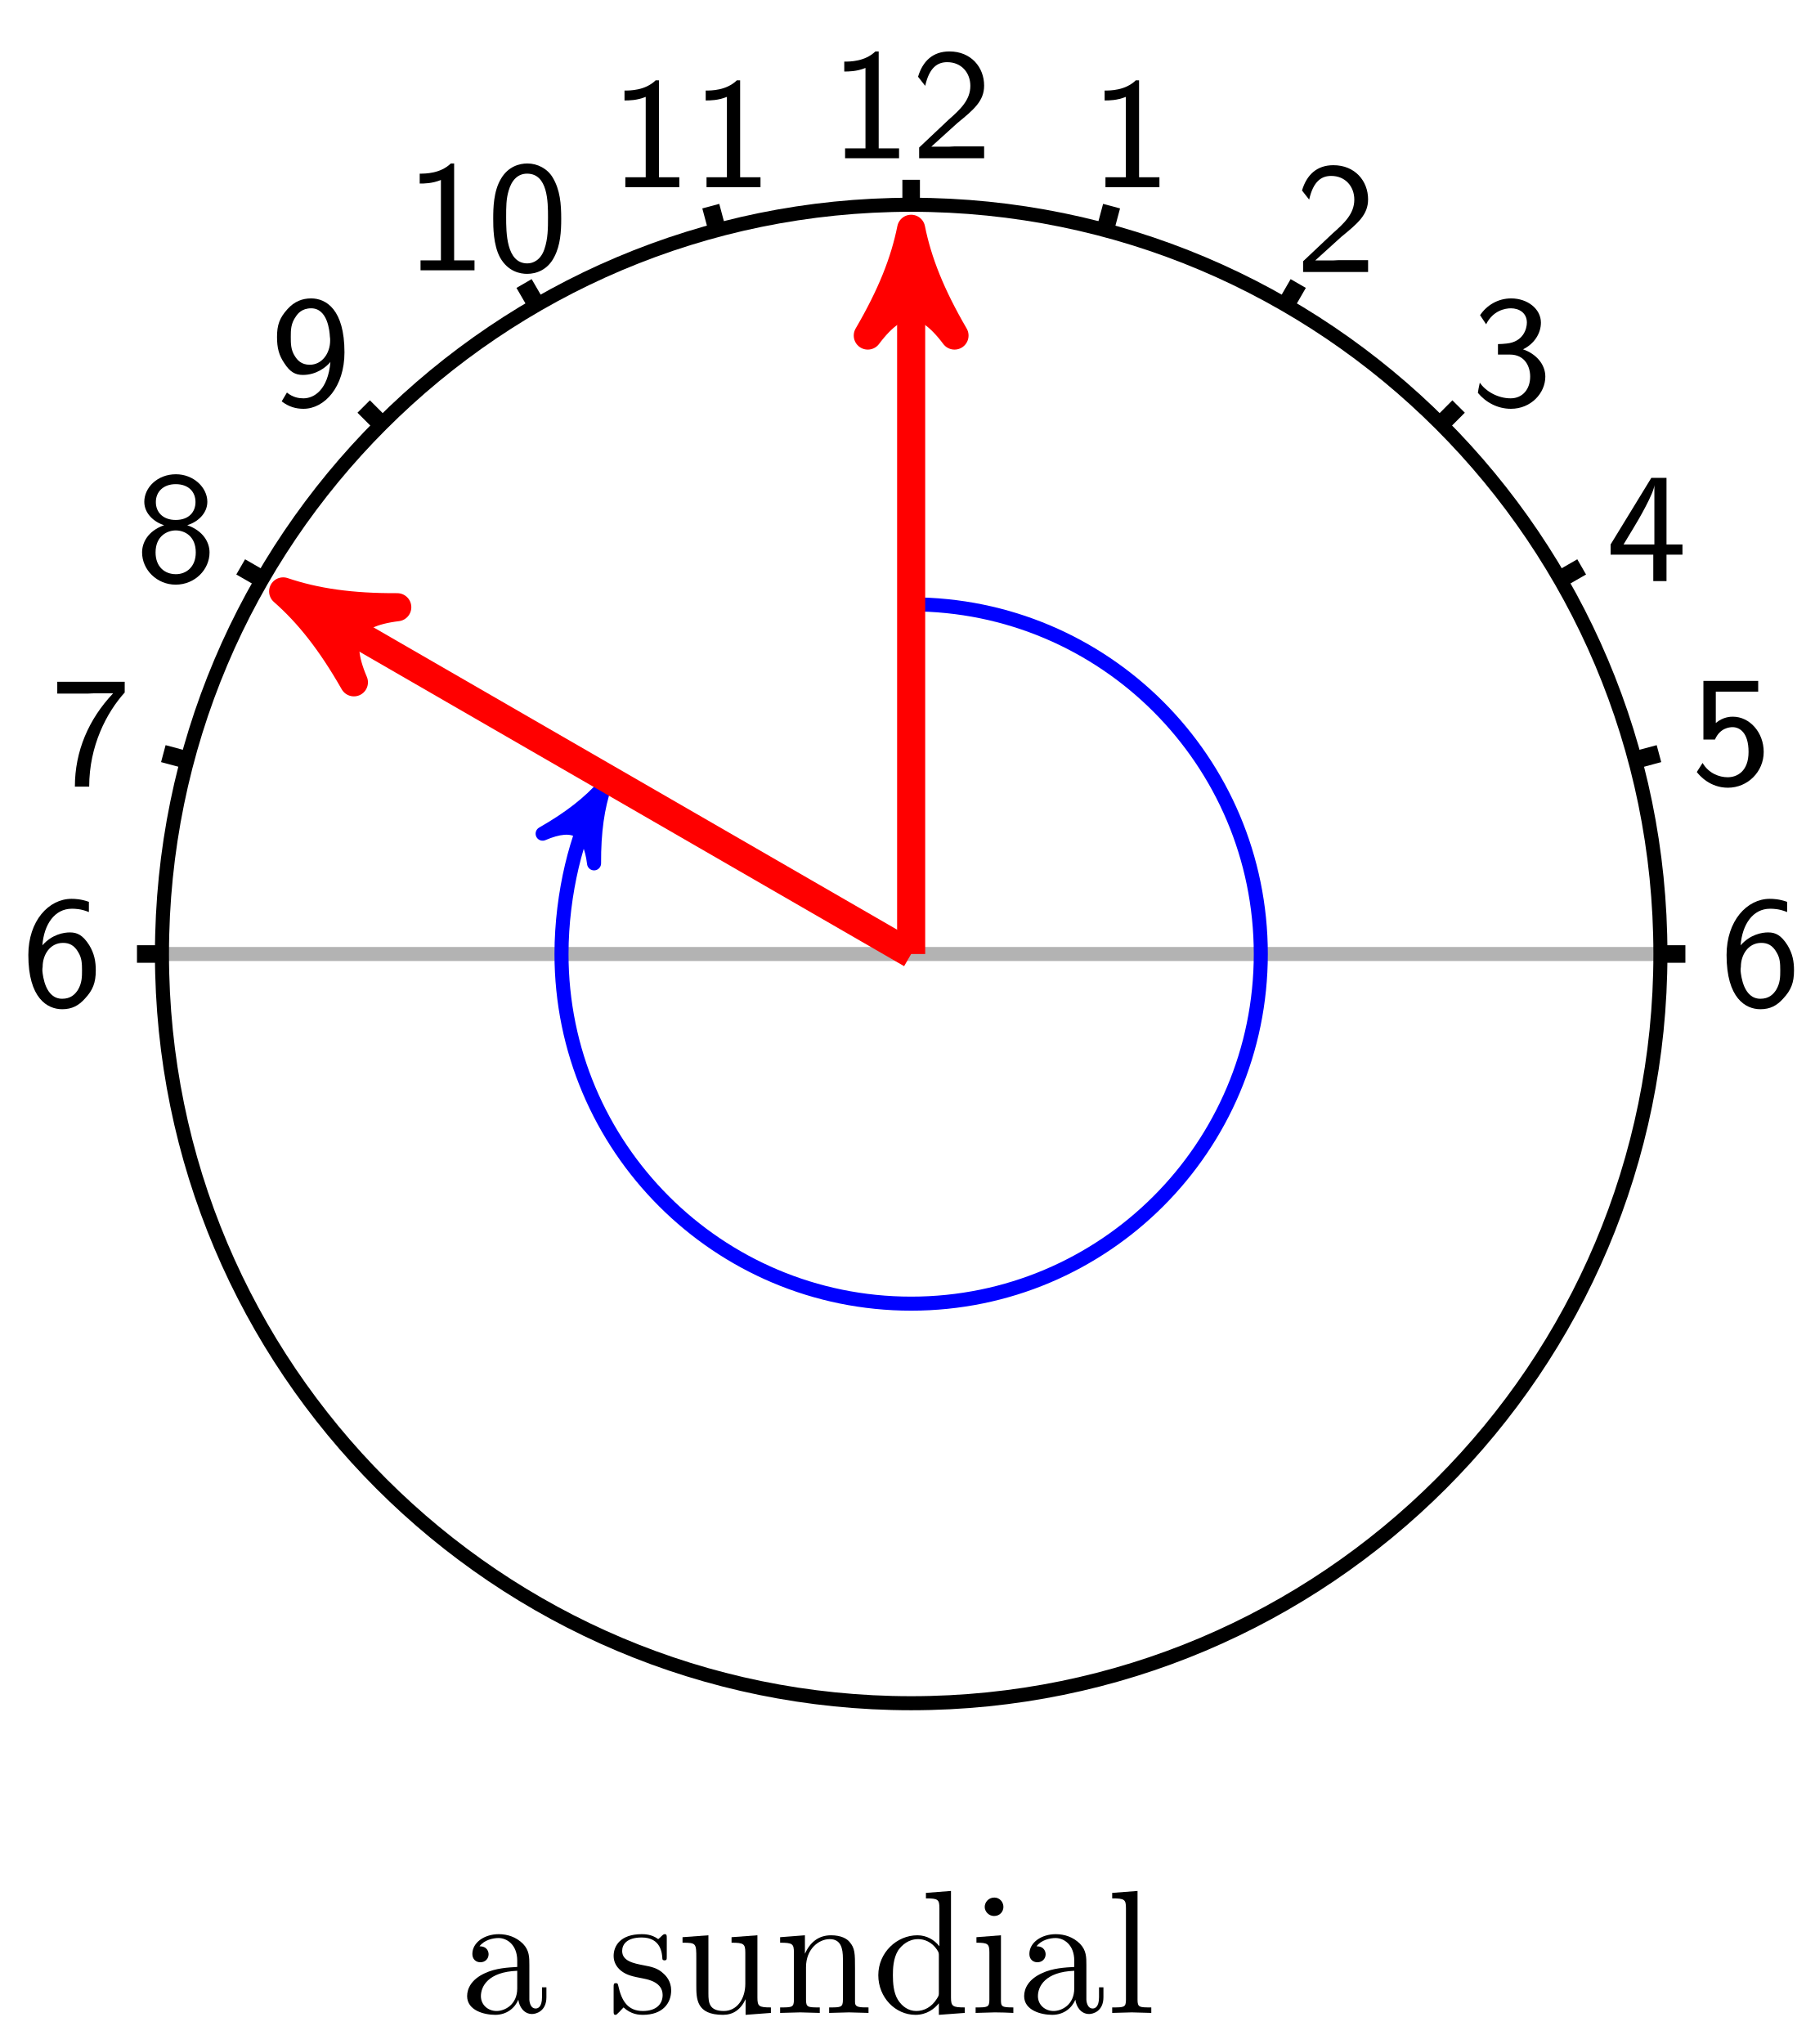
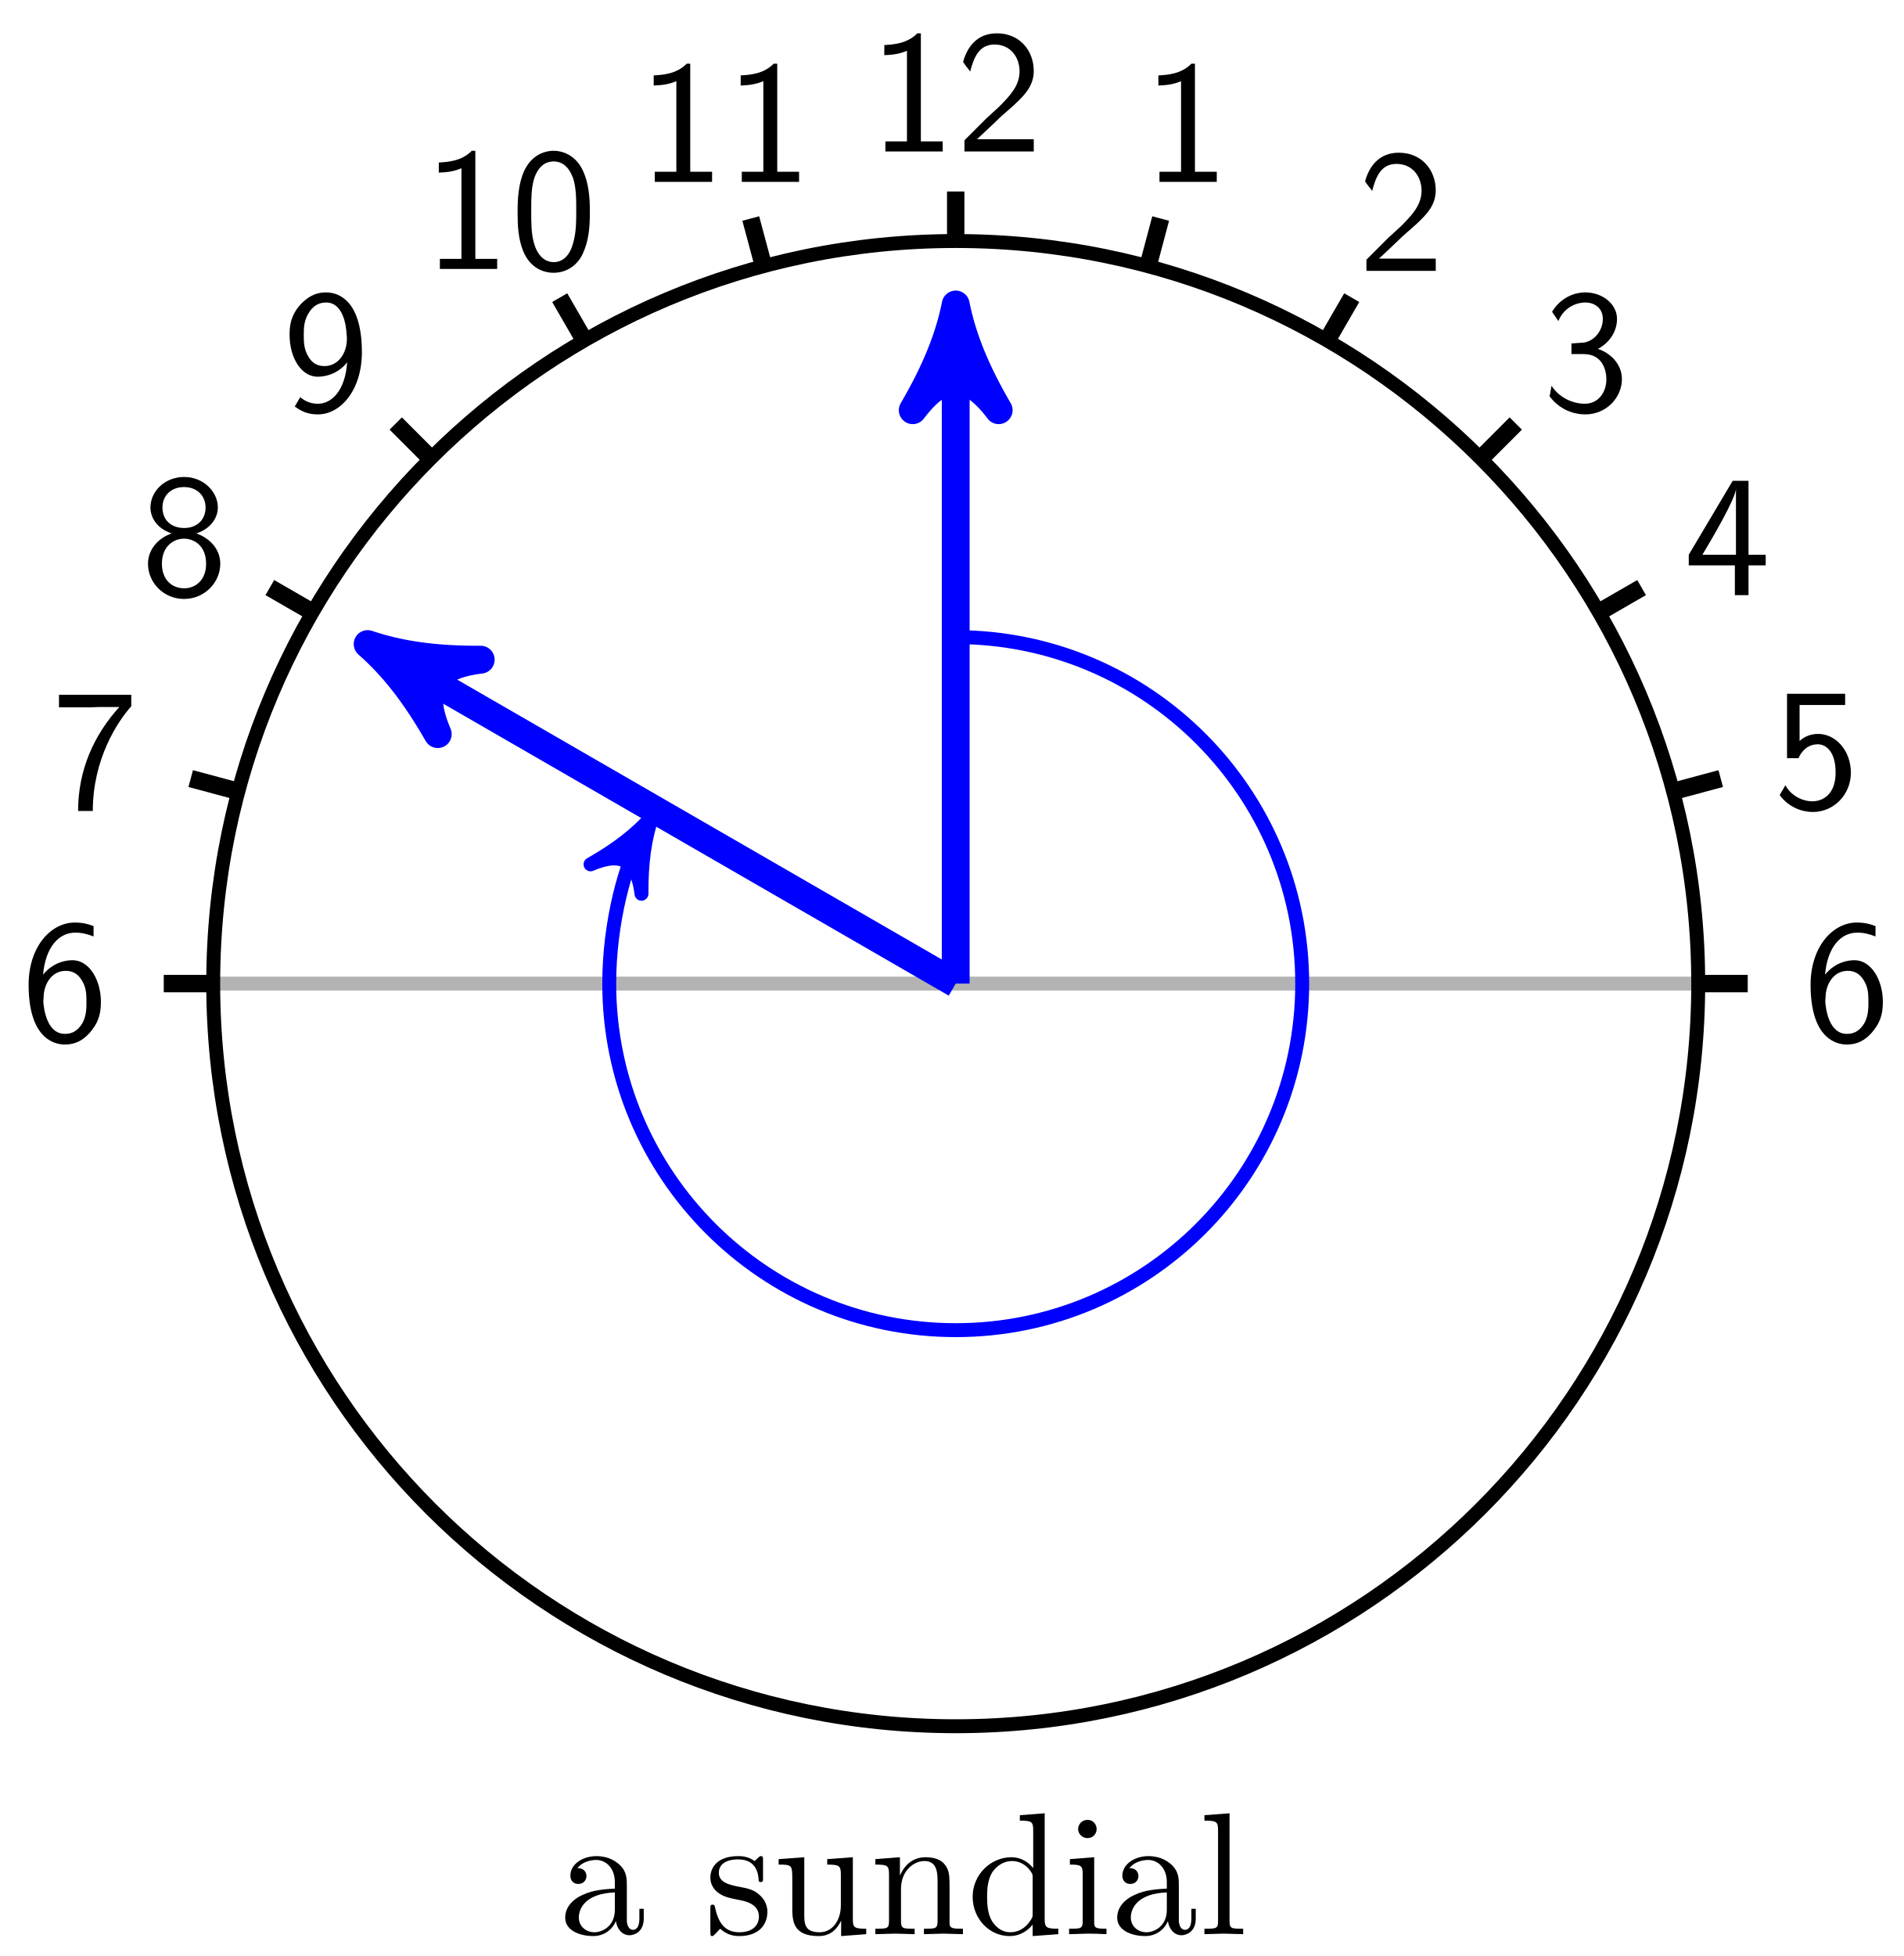
- <svg xmlns="http://www.w3.org/2000/svg" xmlns:xlink="http://www.w3.org/1999/xlink" width="103pt" height="116pt" viewBox="0 0 103 116" version="1.1">
+ <svg xmlns="http://www.w3.org/2000/svg" xmlns:xlink="http://www.w3.org/1999/xlink" width="109pt" height="112pt" viewBox="0 0 109 112" version="1.1">
  <defs>
    <g>
      <symbol overflow="visible" id="glyph0-0">
        <path style="stroke:none;" d="" />
      </symbol>
      <symbol overflow="visible" id="glyph0-1">
-         <path style="stroke:none;" d="M 4.219 -2 C 4.219 -2.5 4.141 -2.953 3.844 -3.438 C 3.484 -4 3.172 -4.156 2.75 -4.156 C 2.406 -4.156 1.734 -4.047 1.188 -3.422 C 1.281 -4.625 1.891 -5.5 2.859 -5.5 C 3.031 -5.5 3.359 -5.5 3.828 -5.312 L 3.828 -5.891 C 3.391 -6.047 3.047 -6.062 2.844 -6.062 C 1.547 -6.062 0.391 -4.812 0.391 -2.875 C 0.391 -0.422 1.469 0.203 2.312 0.203 C 2.859 0.203 3.25 0 3.609 -0.406 C 4.047 -0.875 4.219 -1.297 4.219 -2 Z M 3.438 -2 C 3.438 -1.656 3.438 -1.281 3.203 -0.891 C 3.031 -0.625 2.781 -0.391 2.312 -0.391 C 1.359 -0.391 1.219 -1.672 1.188 -1.969 C 1.188 -2.094 1.188 -2.109 1.203 -2.203 C 1.203 -2.891 1.625 -3.562 2.359 -3.562 C 2.703 -3.562 3 -3.438 3.234 -3.016 C 3.422 -2.703 3.438 -2.406 3.438 -2 Z M 3.438 -2 " />
+         <path style="stroke:none;" d="M 4.562 -2.219 C 4.562 -3.484 3.891 -4.609 2.938 -4.609 C 2.625 -4.609 1.859 -4.531 1.25 -3.781 C 1.391 -5.391 2.172 -6.188 3.094 -6.188 C 3.469 -6.188 3.781 -6.109 4.141 -5.969 L 4.141 -6.562 C 3.625 -6.766 3.219 -6.766 3.078 -6.766 C 1.672 -6.766 0.422 -5.359 0.422 -3.203 C 0.422 -0.391 1.656 0.219 2.5 0.219 C 3.094 0.219 3.531 -0.016 3.922 -0.453 C 4.359 -0.969 4.562 -1.422 4.562 -2.219 Z M 3.734 -2.219 C 3.734 -1.875 3.734 -1.422 3.5 -1 C 3.328 -0.734 3.078 -0.391 2.5 -0.391 C 1.453 -0.391 1.297 -1.859 1.266 -2.188 C 1.266 -2.328 1.266 -2.344 1.281 -2.469 C 1.281 -3.203 1.719 -4 2.547 -4 C 3.031 -4 3.312 -3.75 3.516 -3.375 C 3.719 -3.016 3.734 -2.656 3.734 -2.219 Z M 3.734 -2.219 " />
      </symbol>
      <symbol overflow="visible" id="glyph0-2">
-         <path style="stroke:none;" d="M 4.219 -5.25 L 4.219 -5.859 L 0.391 -5.859 L 0.391 -5.188 L 2.141 -5.188 C 2.25 -5.188 2.359 -5.203 2.469 -5.203 L 3.562 -5.203 C 2.172 -3.734 1.391 -1.922 1.391 0.094 L 2.203 0.094 C 2.203 -2.219 3.188 -4.109 4.219 -5.25 Z M 4.219 -5.25 " />
+         <path style="stroke:none;" d="M 4.562 -5.891 L 4.562 -6.547 L 0.422 -6.547 L 0.422 -5.828 L 2.312 -5.828 C 2.438 -5.828 2.547 -5.844 2.672 -5.844 L 3.875 -5.844 C 2.406 -4.219 1.516 -2.219 1.516 0.109 L 2.359 0.109 C 2.359 -2.875 3.781 -5.016 4.562 -5.891 Z M 4.562 -5.891 " />
      </symbol>
      <symbol overflow="visible" id="glyph0-3">
-         <path style="stroke:none;" d="M 4.219 -1.625 C 4.219 -2.188 3.875 -2.844 2.953 -3.172 C 3.531 -3.344 4.094 -3.828 4.094 -4.5 C 4.094 -5.312 3.312 -6.062 2.312 -6.062 C 1.25 -6.062 0.516 -5.297 0.516 -4.5 C 0.516 -3.828 1.078 -3.344 1.641 -3.172 C 0.688 -2.828 0.391 -2.156 0.391 -1.625 C 0.391 -0.641 1.234 0.203 2.297 0.203 C 3.391 0.203 4.219 -0.656 4.219 -1.625 Z M 3.422 -4.484 C 3.422 -3.922 3.047 -3.469 2.297 -3.469 C 1.594 -3.469 1.172 -3.891 1.172 -4.484 C 1.172 -5.078 1.609 -5.5 2.297 -5.5 C 3.031 -5.5 3.422 -5.062 3.422 -4.484 Z M 3.438 -1.625 C 3.438 -0.797 2.891 -0.391 2.312 -0.391 C 1.672 -0.391 1.156 -0.812 1.156 -1.625 C 1.156 -2.578 1.844 -2.875 2.297 -2.875 C 2.812 -2.875 3.438 -2.547 3.438 -1.625 Z M 3.438 -1.625 " />
+         <path style="stroke:none;" d="M 4.562 -1.797 C 4.562 -2.703 3.859 -3.312 3.188 -3.531 C 4.078 -3.828 4.422 -4.484 4.422 -5.016 C 4.422 -5.953 3.562 -6.766 2.5 -6.766 C 1.375 -6.766 0.562 -5.938 0.562 -5.016 C 0.562 -4.484 0.891 -3.828 1.781 -3.531 C 1.062 -3.297 0.422 -2.656 0.422 -1.797 C 0.422 -0.703 1.328 0.219 2.484 0.219 C 3.672 0.219 4.562 -0.734 4.562 -1.797 Z M 3.719 -5.016 C 3.719 -4.297 3.203 -3.844 2.5 -3.844 C 1.719 -3.844 1.25 -4.328 1.25 -5.016 C 1.25 -5.703 1.75 -6.188 2.484 -6.188 C 3.266 -6.188 3.719 -5.656 3.719 -5.016 Z M 3.75 -1.797 C 3.75 -0.844 3.125 -0.391 2.5 -0.391 C 1.797 -0.391 1.219 -0.875 1.219 -1.797 C 1.219 -2.844 1.938 -3.234 2.484 -3.234 C 3.062 -3.234 3.75 -2.828 3.75 -1.797 Z M 3.75 -1.797 " />
      </symbol>
      <symbol overflow="visible" id="glyph0-4">
-         <path style="stroke:none;" d="M 4.219 -3 C 4.219 -5.438 3.172 -6.062 2.328 -6.062 C 1.828 -6.062 1.375 -5.891 0.984 -5.453 C 0.531 -4.953 0.391 -4.547 0.391 -3.875 C 0.391 -3.25 0.5 -2.828 0.812 -2.375 C 1.125 -1.891 1.422 -1.719 1.859 -1.719 C 2.625 -1.719 3.172 -2.156 3.422 -2.453 C 3.281 -0.859 2.484 -0.391 1.891 -0.391 C 1.641 -0.391 1.297 -0.438 0.953 -0.719 L 0.656 -0.219 C 1.062 0.094 1.469 0.203 1.891 0.203 C 3.094 0.203 4.219 -1.047 4.219 -3 Z M 3.406 -3.672 C 3.406 -2.938 2.938 -2.297 2.25 -2.297 C 1.766 -2.297 1.547 -2.562 1.406 -2.781 C 1.172 -3.141 1.172 -3.5 1.172 -3.875 C 1.172 -4.266 1.172 -4.641 1.469 -5.047 C 1.562 -5.188 1.797 -5.5 2.328 -5.5 C 3.266 -5.5 3.375 -4.203 3.391 -3.891 C 3.406 -3.828 3.406 -3.734 3.406 -3.672 Z M 3.406 -3.672 " />
+         <path style="stroke:none;" d="M 4.562 -3.344 C 4.562 -6.125 3.375 -6.766 2.516 -6.766 C 1.828 -6.766 1.422 -6.453 1.062 -6.094 C 0.438 -5.406 0.422 -4.75 0.422 -4.328 C 0.422 -3.047 1.078 -1.938 2.031 -1.938 C 2.656 -1.938 3.297 -2.219 3.719 -2.766 C 3.609 -1.156 2.844 -0.391 2.047 -0.391 C 1.719 -0.391 1.391 -0.469 1.031 -0.766 L 0.719 -0.234 C 1.062 0.016 1.422 0.219 2.047 0.219 C 3.344 0.219 4.562 -1.172 4.562 -3.344 Z M 3.703 -4.094 C 3.703 -3.281 3.203 -2.547 2.422 -2.547 C 1.953 -2.547 1.672 -2.766 1.469 -3.141 C 1.25 -3.531 1.234 -3.891 1.234 -4.328 C 1.234 -4.766 1.25 -5.172 1.531 -5.609 C 1.719 -5.906 2 -6.188 2.516 -6.188 C 3.5 -6.188 3.672 -4.828 3.688 -4.344 C 3.703 -4.266 3.703 -4.172 3.703 -4.094 Z M 3.703 -4.094 " />
      </symbol>
      <symbol overflow="visible" id="glyph0-5">
-         <path style="stroke:none;" d="M 3.922 0 L 3.922 -0.562 L 2.766 -0.562 L 2.766 -6.062 L 2.578 -6.062 C 1.984 -5.484 1.125 -5.484 0.812 -5.484 L 0.812 -4.922 C 1.062 -4.922 1.516 -4.922 2.016 -5.125 L 2.016 -0.562 L 0.859 -0.562 L 0.859 0 Z M 3.922 0 " />
+         <path style="stroke:none;" d="M 4.234 0 L 4.234 -0.578 L 2.984 -0.578 L 2.984 -6.766 L 2.781 -6.766 C 2.188 -6.156 1.359 -6.125 0.891 -6.094 L 0.891 -5.516 C 1.219 -5.531 1.688 -5.547 2.188 -5.766 L 2.188 -0.578 L 0.953 -0.578 L 0.953 0 Z M 4.234 0 " />
      </symbol>
      <symbol overflow="visible" id="glyph0-6">
-         <path style="stroke:none;" d="M 4.234 -2.922 C 4.234 -3.766 4.172 -4.562 3.75 -5.266 C 3.453 -5.766 2.891 -6.062 2.312 -6.062 C 1.859 -6.062 1.219 -5.891 0.812 -5.188 C 0.391 -4.484 0.375 -3.531 0.375 -2.922 C 0.375 -2.469 0.375 -1.438 0.766 -0.719 C 1.219 0.078 1.906 0.203 2.297 0.203 C 2.812 0.203 3.469 -0.016 3.844 -0.766 C 4.188 -1.422 4.234 -2.203 4.234 -2.922 Z M 3.484 -3.016 C 3.484 -2.406 3.484 -1.797 3.281 -1.203 C 3.078 -0.594 2.656 -0.391 2.312 -0.391 C 1.109 -0.391 1.109 -2.172 1.109 -3.016 C 1.109 -3.594 1.109 -4.047 1.25 -4.516 C 1.422 -5.125 1.781 -5.484 2.297 -5.484 C 3.484 -5.484 3.484 -3.859 3.484 -3.016 Z M 3.484 -3.016 " />
+         <path style="stroke:none;" d="M 4.562 -3.25 C 4.562 -4.031 4.516 -4.969 4.094 -5.766 C 3.688 -6.516 3 -6.766 2.5 -6.766 C 1.906 -6.766 1.203 -6.484 0.797 -5.609 C 0.469 -4.875 0.422 -4.047 0.422 -3.25 C 0.422 -2.469 0.453 -1.734 0.75 -1 C 1.156 -0.047 1.906 0.219 2.484 0.219 C 3.203 0.219 3.844 -0.188 4.156 -0.875 C 4.453 -1.531 4.562 -2.188 4.562 -3.25 Z M 3.781 -3.375 C 3.781 -2.719 3.781 -2.078 3.594 -1.453 C 3.344 -0.547 2.812 -0.391 2.5 -0.391 C 1.969 -0.391 1.562 -0.766 1.359 -1.484 C 1.203 -2.047 1.203 -2.594 1.203 -3.375 C 1.203 -4 1.203 -4.594 1.359 -5.141 C 1.422 -5.328 1.672 -6.156 2.484 -6.156 C 3.266 -6.156 3.516 -5.391 3.594 -5.219 C 3.781 -4.656 3.781 -3.984 3.781 -3.375 Z M 3.781 -3.375 " />
      </symbol>
      <symbol overflow="visible" id="glyph0-7">
-         <path style="stroke:none;" d="M 4.141 0 L 4.141 -0.672 L 2.453 -0.672 C 2.344 -0.672 2.25 -0.656 2.141 -0.656 L 1.141 -0.656 L 2.625 -2 C 3.562 -2.766 4.141 -3.25 4.141 -4.125 C 4.141 -5.156 3.406 -6.062 2.172 -6.062 C 1.234 -6.062 0.656 -5.516 0.391 -4.625 L 0.797 -4.109 C 1.031 -5.156 1.5 -5.453 2.047 -5.453 C 2.859 -5.453 3.359 -4.844 3.359 -4.109 C 3.359 -3.297 2.781 -2.766 2.109 -2.172 L 0.453 -0.609 L 0.453 0 Z M 4.141 0 " />
+         <path style="stroke:none;" d="M 4.469 0 L 4.469 -0.703 L 2.656 -0.703 C 2.547 -0.703 2.422 -0.703 2.297 -0.703 L 1.219 -0.703 C 1.531 -0.984 2.297 -1.719 2.609 -2.016 C 2.797 -2.188 3.297 -2.609 3.484 -2.797 C 3.938 -3.234 4.469 -3.766 4.469 -4.609 C 4.469 -5.766 3.672 -6.766 2.359 -6.766 C 1.219 -6.766 0.656 -5.984 0.422 -5.125 C 0.531 -4.953 0.594 -4.891 0.609 -4.859 C 0.625 -4.844 0.734 -4.719 0.828 -4.578 C 1.031 -5.344 1.312 -6.125 2.219 -6.125 C 3.156 -6.125 3.656 -5.375 3.656 -4.594 C 3.656 -3.75 3.094 -3.188 2.5 -2.578 L 1.734 -1.875 L 0.5 -0.641 L 0.5 0 Z M 4.469 0 " />
      </symbol>
      <symbol overflow="visible" id="glyph0-8">
-         <path style="stroke:none;" d="M 4.219 -1.625 C 4.219 -2.328 3.688 -2.922 2.953 -3.172 C 3.594 -3.484 3.969 -4.078 3.969 -4.688 C 3.969 -5.469 3.203 -6.062 2.281 -6.062 C 1.531 -6.062 0.891 -5.672 0.516 -5.109 L 0.859 -4.594 C 1.25 -5.375 1.938 -5.5 2.266 -5.5 C 2.719 -5.5 3.172 -5.25 3.172 -4.688 C 3.172 -4.359 2.984 -3.594 2.016 -3.5 C 1.844 -3.484 1.703 -3.469 1.531 -3.469 L 1.531 -2.875 L 2.203 -2.875 C 3.078 -2.875 3.359 -2.172 3.359 -1.625 C 3.359 -0.922 2.938 -0.391 2.25 -0.391 C 1.516 -0.391 0.828 -0.797 0.5 -1.281 C 0.422 -0.922 0.422 -0.891 0.391 -0.703 C 0.828 -0.172 1.5 0.203 2.266 0.203 C 3.406 0.203 4.219 -0.688 4.219 -1.625 Z M 4.219 -1.625 " />
+         <path style="stroke:none;" d="M 4.562 -1.797 C 4.562 -2.703 3.859 -3.312 3.188 -3.531 C 3.938 -3.938 4.281 -4.609 4.281 -5.25 C 4.281 -6.094 3.453 -6.766 2.469 -6.766 C 1.703 -6.766 0.984 -6.359 0.562 -5.656 L 0.922 -5.125 C 1.203 -5.828 1.859 -6.188 2.469 -6.188 C 2.984 -6.188 3.469 -5.875 3.469 -5.25 C 3.469 -4.641 3.062 -4.047 2.453 -3.906 C 2.391 -3.891 2.375 -3.891 1.672 -3.844 L 1.672 -3.234 L 2.375 -3.234 C 3.453 -3.234 3.672 -2.297 3.672 -1.797 C 3.672 -1.031 3.203 -0.391 2.438 -0.391 C 1.75 -0.391 0.969 -0.734 0.531 -1.422 L 0.422 -0.812 C 1.141 0.125 2.062 0.219 2.469 0.219 C 3.672 0.219 4.562 -0.75 4.562 -1.797 Z M 4.562 -1.797 " />
      </symbol>
      <symbol overflow="visible" id="glyph0-9">
-         <path style="stroke:none;" d="M 4.344 -1.5 L 4.344 -2.078 L 3.438 -2.078 L 3.438 -5.859 L 2.578 -5.859 L 0.266 -2.078 L 0.266 -1.5 L 2.688 -1.5 L 2.688 0 L 3.438 0 L 3.438 -1.5 Z M 2.75 -2.078 L 1 -2.078 L 1.547 -2.984 C 1.828 -3.438 2.734 -5 2.75 -5.453 Z M 2.75 -2.078 " />
+         <path style="stroke:none;" d="M 4.688 -1.703 L 4.688 -2.312 L 3.703 -2.312 L 3.703 -6.547 L 2.797 -6.547 L 0.281 -2.312 L 0.281 -1.703 L 2.922 -1.703 L 2.922 0 L 3.703 0 L 3.703 -1.703 Z M 2.984 -2.312 L 1.062 -2.312 C 1.578 -3.172 2.969 -5.531 2.984 -6.094 Z M 2.984 -2.312 " />
      </symbol>
      <symbol overflow="visible" id="glyph0-10">
-         <path style="stroke:none;" d="M 4.141 -1.828 C 4.141 -2.938 3.344 -3.828 2.391 -3.828 C 2.281 -3.828 1.844 -3.828 1.422 -3.469 L 1.422 -5.25 L 3.828 -5.25 L 3.828 -5.859 L 0.719 -5.859 L 0.719 -2.531 L 1.375 -2.531 C 1.656 -3.188 2.203 -3.234 2.375 -3.234 C 2.75 -3.234 3.281 -2.953 3.281 -1.828 C 3.281 -0.734 2.641 -0.391 2.094 -0.391 C 1.625 -0.391 1.016 -0.609 0.672 -1.203 L 0.344 -0.688 C 0.5 -0.484 1.094 0.203 2.109 0.203 C 3.234 0.203 4.141 -0.703 4.141 -1.828 Z M 4.141 -1.828 " />
+         <path style="stroke:none;" d="M 4.469 -2.031 C 4.469 -3.266 3.625 -4.25 2.594 -4.25 C 2.188 -4.25 1.812 -4.109 1.531 -3.844 L 1.531 -5.906 L 4.141 -5.906 L 4.141 -6.547 L 0.812 -6.547 L 0.812 -2.859 L 1.469 -2.859 C 1.641 -3.266 2 -3.656 2.578 -3.656 C 3.047 -3.656 3.594 -3.234 3.594 -2.047 C 3.594 -0.391 2.375 -0.391 2.281 -0.391 C 1.609 -0.391 1 -0.781 0.719 -1.312 L 0.391 -0.75 C 0.797 -0.188 1.484 0.219 2.297 0.219 C 3.484 0.219 4.469 -0.766 4.469 -2.031 Z M 4.469 -2.031 " />
      </symbol>
      <symbol overflow="visible" id="glyph1-0">
        <path style="stroke:none;" d="" />
      </symbol>
      <symbol overflow="visible" id="glyph1-1">
        <path style="stroke:none;" d="M 4.812 -0.891 L 4.812 -1.453 L 4.562 -1.453 L 4.562 -0.891 C 4.562 -0.312 4.312 -0.25 4.203 -0.25 C 3.875 -0.25 3.844 -0.703 3.844 -0.75 L 3.844 -2.734 C 3.844 -3.156 3.844 -3.547 3.484 -3.922 C 3.094 -4.312 2.594 -4.469 2.109 -4.469 C 1.297 -4.469 0.609 -4 0.609 -3.344 C 0.609 -3.047 0.812 -2.875 1.062 -2.875 C 1.344 -2.875 1.531 -3.078 1.531 -3.328 C 1.531 -3.453 1.469 -3.781 1.016 -3.781 C 1.281 -4.141 1.781 -4.25 2.094 -4.25 C 2.578 -4.25 3.156 -3.859 3.156 -2.969 L 3.156 -2.609 C 2.641 -2.578 1.938 -2.547 1.312 -2.25 C 0.562 -1.906 0.312 -1.391 0.312 -0.953 C 0.312 -0.141 1.281 0.109 1.906 0.109 C 2.578 0.109 3.031 -0.297 3.219 -0.75 C 3.266 -0.359 3.531 0.062 4 0.062 C 4.203 0.062 4.812 -0.078 4.812 -0.891 Z M 3.156 -1.391 C 3.156 -0.453 2.438 -0.109 1.984 -0.109 C 1.5 -0.109 1.094 -0.453 1.094 -0.953 C 1.094 -1.5 1.5 -2.328 3.156 -2.391 Z M 3.156 -1.391 " />
      </symbol>
      <symbol overflow="visible" id="glyph1-2">
        <path style="stroke:none;" d="M 3.594 -1.281 C 3.594 -1.797 3.297 -2.109 3.172 -2.219 C 2.844 -2.547 2.453 -2.625 2.031 -2.703 C 1.469 -2.812 0.812 -2.938 0.812 -3.516 C 0.812 -3.875 1.062 -4.281 1.922 -4.281 C 3.016 -4.281 3.078 -3.375 3.094 -3.078 C 3.094 -2.984 3.203 -2.984 3.203 -2.984 C 3.344 -2.984 3.344 -3.031 3.344 -3.219 L 3.344 -4.234 C 3.344 -4.391 3.344 -4.469 3.234 -4.469 C 3.188 -4.469 3.156 -4.469 3.031 -4.344 C 3 -4.312 2.906 -4.219 2.859 -4.188 C 2.484 -4.469 2.078 -4.469 1.922 -4.469 C 0.703 -4.469 0.328 -3.797 0.328 -3.234 C 0.328 -2.891 0.484 -2.609 0.75 -2.391 C 1.078 -2.141 1.359 -2.078 2.078 -1.938 C 2.297 -1.891 3.109 -1.734 3.109 -1.016 C 3.109 -0.516 2.766 -0.109 1.984 -0.109 C 1.141 -0.109 0.781 -0.672 0.594 -1.531 C 0.562 -1.656 0.562 -1.688 0.453 -1.688 C 0.328 -1.688 0.328 -1.625 0.328 -1.453 L 0.328 -0.125 C 0.328 0.047 0.328 0.109 0.438 0.109 C 0.484 0.109 0.5 0.094 0.688 -0.094 C 0.703 -0.109 0.703 -0.125 0.891 -0.312 C 1.328 0.094 1.781 0.109 1.984 0.109 C 3.125 0.109 3.594 -0.562 3.594 -1.281 Z M 3.594 -1.281 " />
      </symbol>
      <symbol overflow="visible" id="glyph1-3">
        <path style="stroke:none;" d="M 5.328 0 L 5.328 -0.312 C 4.641 -0.312 4.562 -0.375 4.562 -0.875 L 4.562 -4.406 L 3.094 -4.297 L 3.094 -3.984 C 3.781 -3.984 3.875 -3.922 3.875 -3.422 L 3.875 -1.656 C 3.875 -0.781 3.391 -0.109 2.656 -0.109 C 1.828 -0.109 1.781 -0.578 1.781 -1.094 L 1.781 -4.406 L 0.312 -4.297 L 0.312 -3.984 C 1.094 -3.984 1.094 -3.953 1.094 -3.078 L 1.094 -1.578 C 1.094 -0.797 1.094 0.109 2.609 0.109 C 3.172 0.109 3.609 -0.172 3.891 -0.781 L 3.891 0.109 Z M 5.328 0 " />
      </symbol>
      <symbol overflow="visible" id="glyph1-4">
        <path style="stroke:none;" d="M 5.328 0 L 5.328 -0.312 C 4.812 -0.312 4.562 -0.312 4.562 -0.609 L 4.562 -2.516 C 4.562 -3.375 4.562 -3.672 4.25 -4.031 C 4.109 -4.203 3.781 -4.406 3.203 -4.406 C 2.469 -4.406 2 -3.984 1.719 -3.359 L 1.719 -4.406 L 0.312 -4.297 L 0.312 -3.984 C 1.016 -3.984 1.094 -3.922 1.094 -3.422 L 1.094 -0.75 C 1.094 -0.312 0.984 -0.312 0.312 -0.312 L 0.312 0 L 1.453 -0.031 L 2.562 0 L 2.562 -0.312 C 1.891 -0.312 1.781 -0.312 1.781 -0.75 L 1.781 -2.594 C 1.781 -3.625 2.5 -4.188 3.125 -4.188 C 3.766 -4.188 3.875 -3.656 3.875 -3.078 L 3.875 -0.75 C 3.875 -0.312 3.766 -0.312 3.094 -0.312 L 3.094 0 L 4.219 -0.031 Z M 5.328 0 " />
      </symbol>
      <symbol overflow="visible" id="glyph1-5">
        <path style="stroke:none;" d="M 5.25 0 L 5.25 -0.312 C 4.562 -0.312 4.469 -0.375 4.469 -0.875 L 4.469 -6.922 L 3.047 -6.812 L 3.047 -6.5 C 3.734 -6.5 3.812 -6.438 3.812 -5.938 L 3.812 -3.781 C 3.531 -4.141 3.094 -4.406 2.562 -4.406 C 1.391 -4.406 0.344 -3.422 0.344 -2.141 C 0.344 -0.875 1.312 0.109 2.453 0.109 C 3.094 0.109 3.531 -0.234 3.781 -0.547 L 3.781 0.109 Z M 3.781 -1.172 C 3.781 -1 3.781 -0.984 3.672 -0.812 C 3.375 -0.328 2.938 -0.109 2.5 -0.109 C 2.047 -0.109 1.688 -0.375 1.453 -0.75 C 1.203 -1.156 1.172 -1.719 1.172 -2.141 C 1.172 -2.5 1.188 -3.094 1.469 -3.547 C 1.688 -3.859 2.062 -4.188 2.609 -4.188 C 2.953 -4.188 3.375 -4.031 3.672 -3.594 C 3.781 -3.422 3.781 -3.406 3.781 -3.219 Z M 3.781 -1.172 " />
      </symbol>
      <symbol overflow="visible" id="glyph1-6">
        <path style="stroke:none;" d="M 2.469 0 L 2.469 -0.312 C 1.797 -0.312 1.766 -0.359 1.766 -0.75 L 1.766 -4.406 L 0.375 -4.297 L 0.375 -3.984 C 1.016 -3.984 1.109 -3.922 1.109 -3.438 L 1.109 -0.75 C 1.109 -0.312 1 -0.312 0.328 -0.312 L 0.328 0 L 1.422 -0.031 C 1.781 -0.031 2.125 -0.016 2.469 0 Z M 1.906 -6.016 C 1.906 -6.297 1.688 -6.547 1.391 -6.547 C 1.047 -6.547 0.844 -6.266 0.844 -6.016 C 0.844 -5.75 1.078 -5.5 1.375 -5.5 C 1.719 -5.5 1.906 -5.766 1.906 -6.016 Z M 1.906 -6.016 " />
      </symbol>
      <symbol overflow="visible" id="glyph1-7">
        <path style="stroke:none;" d="M 2.547 0 L 2.547 -0.312 C 1.875 -0.312 1.766 -0.312 1.766 -0.75 L 1.766 -6.922 L 0.328 -6.812 L 0.328 -6.5 C 1.031 -6.5 1.109 -6.438 1.109 -5.938 L 1.109 -0.75 C 1.109 -0.312 1 -0.312 0.328 -0.312 L 0.328 0 L 1.438 -0.031 Z M 2.547 0 " />
      </symbol>
    </g>
  </defs>
  <g id="surface1">
-     <path style="fill:none;stroke-width:0.797;stroke-linecap:butt;stroke-linejoin:miter;stroke:rgb(70%,70%,70%);stroke-opacity:1;stroke-miterlimit:10;" d="M -42.519 -0.001 L 42.521 -0.001 " transform="matrix(1.00003,0,0,-1,51.7121,54.14)" />
-     <path style="fill:none;stroke-width:0.797;stroke-linecap:butt;stroke-linejoin:miter;stroke:rgb(0%,0%,0%);stroke-opacity:1;stroke-miterlimit:10;" d="M 42.521 -0.001 C 42.521 23.484 23.483 42.519 -0.001 42.519 C -23.485 42.519 -42.519 23.484 -42.519 -0.001 C -42.519 -23.485 -23.485 -42.52 -0.001 -42.52 C 23.483 -42.52 42.521 -23.485 42.521 -0.001 Z M 42.521 -0.001 " transform="matrix(1.00003,0,0,-1,51.7121,54.14)" />
-     <path style="fill:none;stroke-width:0.996;stroke-linecap:butt;stroke-linejoin:miter;stroke:rgb(0%,0%,0%);stroke-opacity:1;stroke-miterlimit:10;" d="M -42.519 -0.001 L -43.937 -0.001 " transform="matrix(1.00003,0,0,-1,51.7121,54.14)" />
+     <path style="fill:none;stroke-width:0.797;stroke-linecap:butt;stroke-linejoin:miter;stroke:rgb(70%,70%,70%);stroke-opacity:1;stroke-miterlimit:10;" d="M -42.522 0.002 L 42.521 0.002 " transform="matrix(1.00005,0,0,-1.00002,54.73499,56.32187)" />
+     <path style="fill:none;stroke-width:0.797;stroke-linecap:butt;stroke-linejoin:miter;stroke:rgb(0%,0%,0%);stroke-opacity:1;stroke-miterlimit:10;" d="M 42.521 0.002 C 42.521 23.485 23.483 42.52 -0.001 42.52 C -23.484 42.52 -42.522 23.485 -42.522 0.002 C -42.522 -23.482 -23.484 -42.521 -0.001 -42.521 C 23.483 -42.521 42.521 -23.482 42.521 0.002 Z M 42.521 0.002 " transform="matrix(1.00005,0,0,-1.00002,54.73499,56.32187)" />
+     <path style="fill:none;stroke-width:0.996;stroke-linecap:butt;stroke-linejoin:miter;stroke:rgb(0%,0%,0%);stroke-opacity:1;stroke-miterlimit:10;" d="M -42.522 0.002 L -45.354 0.002 " transform="matrix(1.00005,0,0,-1.00002,54.73499,56.32187)" />
    <g style="fill:rgb(0%,0%,0%);fill-opacity:1;">
-       <use xlink:href="#glyph0-1" x="1.217" y="57.072" />
+       <use xlink:href="#glyph0-1" x="1.217" y="59.59" />
    </g>
-     <path style="fill:none;stroke-width:0.996;stroke-linecap:butt;stroke-linejoin:miter;stroke:rgb(0%,0%,0%);stroke-opacity:1;stroke-miterlimit:10;" d="M -41.07 11.003 L -42.441 11.37 " transform="matrix(1.00003,0,0,-1,51.7121,54.14)" />
+     <path style="fill:none;stroke-width:0.996;stroke-linecap:butt;stroke-linejoin:miter;stroke:rgb(0%,0%,0%);stroke-opacity:1;stroke-miterlimit:10;" d="M -41.073 11.005 L -43.811 11.74 " transform="matrix(1.00005,0,0,-1.00002,54.73499,56.32187)" />
    <g style="fill:rgb(0%,0%,0%);fill-opacity:1;">
-       <use xlink:href="#glyph0-2" x="2.859" y="44.55" />
+       <use xlink:href="#glyph0-2" x="2.956" y="46.329" />
    </g>
-     <path style="fill:none;stroke-width:0.996;stroke-linecap:butt;stroke-linejoin:miter;stroke:rgb(0%,0%,0%);stroke-opacity:1;stroke-miterlimit:10;" d="M -36.824 21.261 L -38.051 21.968 " transform="matrix(1.00003,0,0,-1,51.7121,54.14)" />
+     <path style="fill:none;stroke-width:0.996;stroke-linecap:butt;stroke-linejoin:miter;stroke:rgb(0%,0%,0%);stroke-opacity:1;stroke-miterlimit:10;" d="M -36.823 21.259 L -39.28 22.677 " transform="matrix(1.00005,0,0,-1.00002,54.73499,56.32187)" />
    <g style="fill:rgb(0%,0%,0%);fill-opacity:1;">
-       <use xlink:href="#glyph0-3" x="7.673" y="32.977" />
+       <use xlink:href="#glyph0-3" x="8.054" y="34.077" />
    </g>
-     <path style="fill:none;stroke-width:0.996;stroke-linecap:butt;stroke-linejoin:miter;stroke:rgb(0%,0%,0%);stroke-opacity:1;stroke-miterlimit:10;" d="M -30.067 30.066 L -31.071 31.07 " transform="matrix(1.00003,0,0,-1,51.7121,54.14)" />
+     <path style="fill:none;stroke-width:0.996;stroke-linecap:butt;stroke-linejoin:miter;stroke:rgb(0%,0%,0%);stroke-opacity:1;stroke-miterlimit:10;" d="M -30.066 30.067 L -32.069 32.071 " transform="matrix(1.00005,0,0,-1.00002,54.73499,56.32187)" />
    <g style="fill:rgb(0%,0%,0%);fill-opacity:1;">
-       <use xlink:href="#glyph0-4" x="15.331" y="22.997" />
+       <use xlink:href="#glyph0-4" x="16.163" y="23.509" />
    </g>
-     <path style="fill:none;stroke-width:0.996;stroke-linecap:butt;stroke-linejoin:miter;stroke:rgb(0%,0%,0%);stroke-opacity:1;stroke-miterlimit:10;" d="M -21.258 36.824 L -21.969 38.05 " transform="matrix(1.00003,0,0,-1,51.7121,54.14)" />
+     <path style="fill:none;stroke-width:0.996;stroke-linecap:butt;stroke-linejoin:miter;stroke:rgb(0%,0%,0%);stroke-opacity:1;stroke-miterlimit:10;" d="M -21.261 36.825 L -22.679 39.278 " transform="matrix(1.00005,0,0,-1.00002,54.73499,56.32187)" />
    <g style="fill:rgb(0%,0%,0%);fill-opacity:1;">
-       <use xlink:href="#glyph0-5" x="23.008" y="15.339" />
-       <use xlink:href="#glyph0-6" x="27.617" y="15.339" />
+       <use xlink:href="#glyph0-5" x="24.239" y="15.4" />
+       <use xlink:href="#glyph0-6" x="29.221" y="15.4" />
    </g>
-     <path style="fill:none;stroke-width:0.996;stroke-linecap:butt;stroke-linejoin:miter;stroke:rgb(0%,0%,0%);stroke-opacity:1;stroke-miterlimit:10;" d="M -11.005 41.07 L -11.372 42.441 " transform="matrix(1.00003,0,0,-1,51.7121,54.14)" />
+     <path style="fill:none;stroke-width:0.996;stroke-linecap:butt;stroke-linejoin:miter;stroke:rgb(0%,0%,0%);stroke-opacity:1;stroke-miterlimit:10;" d="M -11.004 41.071 L -11.738 43.809 " transform="matrix(1.00005,0,0,-1.00002,54.73499,56.32187)" />
    <g style="fill:rgb(0%,0%,0%);fill-opacity:1;">
-       <use xlink:href="#glyph0-5" x="34.631" y="10.623" />
-       <use xlink:href="#glyph0-5" x="39.239" y="10.623" />
+       <use xlink:href="#glyph0-5" x="36.547" y="10.413" />
+       <use xlink:href="#glyph0-5" x="41.529" y="10.413" />
    </g>
-     <path style="fill:none;stroke-width:0.996;stroke-linecap:butt;stroke-linejoin:miter;stroke:rgb(0%,0%,0%);stroke-opacity:1;stroke-miterlimit:10;" d="M -0.001 42.519 L -0.001 43.937 " transform="matrix(1.00003,0,0,-1,51.7121,54.14)" />
+     <path style="fill:none;stroke-width:0.996;stroke-linecap:butt;stroke-linejoin:miter;stroke:rgb(0%,0%,0%);stroke-opacity:1;stroke-miterlimit:10;" d="M -0.001 42.52 L -0.001 45.356 " transform="matrix(1.00005,0,0,-1.00002,54.73499,56.32187)" />
    <g style="fill:rgb(0%,0%,0%);fill-opacity:1;">
-       <use xlink:href="#glyph0-5" x="47.103" y="8.981" />
-       <use xlink:href="#glyph0-7" x="51.712" y="8.981" />
+       <use xlink:href="#glyph0-5" x="49.754" y="8.674" />
+       <use xlink:href="#glyph0-7" x="54.735" y="8.674" />
    </g>
-     <path style="fill:none;stroke-width:0.996;stroke-linecap:butt;stroke-linejoin:miter;stroke:rgb(0%,0%,0%);stroke-opacity:1;stroke-miterlimit:10;" d="M 11.006 41.07 L 11.373 42.441 " transform="matrix(1.00003,0,0,-1,51.7121,54.14)" />
+     <path style="fill:none;stroke-width:0.996;stroke-linecap:butt;stroke-linejoin:miter;stroke:rgb(0%,0%,0%);stroke-opacity:1;stroke-miterlimit:10;" d="M 11.007 41.071 L 11.737 43.809 " transform="matrix(1.00005,0,0,-1.00002,54.73499,56.32187)" />
    <g style="fill:rgb(0%,0%,0%);fill-opacity:1;">
-       <use xlink:href="#glyph0-5" x="61.88" y="10.623" />
+       <use xlink:href="#glyph0-5" x="65.451" y="10.413" />
    </g>
-     <path style="fill:none;stroke-width:0.996;stroke-linecap:butt;stroke-linejoin:miter;stroke:rgb(0%,0%,0%);stroke-opacity:1;stroke-miterlimit:10;" d="M 21.26 36.824 L 21.967 38.05 " transform="matrix(1.00003,0,0,-1,51.7121,54.14)" />
+     <path style="fill:none;stroke-width:0.996;stroke-linecap:butt;stroke-linejoin:miter;stroke:rgb(0%,0%,0%);stroke-opacity:1;stroke-miterlimit:10;" d="M 21.26 36.825 L 22.678 39.278 " transform="matrix(1.00005,0,0,-1.00002,54.73499,56.32187)" />
    <g style="fill:rgb(0%,0%,0%);fill-opacity:1;">
-       <use xlink:href="#glyph0-7" x="73.503" y="15.437" />
+       <use xlink:href="#glyph0-7" x="77.757" y="15.51" />
    </g>
-     <path style="fill:none;stroke-width:0.996;stroke-linecap:butt;stroke-linejoin:miter;stroke:rgb(0%,0%,0%);stroke-opacity:1;stroke-miterlimit:10;" d="M 30.068 30.066 L 31.068 31.07 " transform="matrix(1.00003,0,0,-1,51.7121,54.14)" />
+     <path style="fill:none;stroke-width:0.996;stroke-linecap:butt;stroke-linejoin:miter;stroke:rgb(0%,0%,0%);stroke-opacity:1;stroke-miterlimit:10;" d="M 30.068 30.067 L 32.072 32.071 " transform="matrix(1.00005,0,0,-1.00002,54.73499,56.32187)" />
    <g style="fill:rgb(0%,0%,0%);fill-opacity:1;">
-       <use xlink:href="#glyph0-8" x="83.484" y="22.997" />
+       <use xlink:href="#glyph0-8" x="88.326" y="23.509" />
    </g>
-     <path style="fill:none;stroke-width:0.996;stroke-linecap:butt;stroke-linejoin:miter;stroke:rgb(0%,0%,0%);stroke-opacity:1;stroke-miterlimit:10;" d="M 36.822 21.261 L 38.052 21.968 " transform="matrix(1.00003,0,0,-1,51.7121,54.14)" />
+     <path style="fill:none;stroke-width:0.996;stroke-linecap:butt;stroke-linejoin:miter;stroke:rgb(0%,0%,0%);stroke-opacity:1;stroke-miterlimit:10;" d="M 36.822 21.259 L 39.279 22.677 " transform="matrix(1.00005,0,0,-1.00002,54.73499,56.32187)" />
    <g style="fill:rgb(0%,0%,0%);fill-opacity:1;">
-       <use xlink:href="#glyph0-9" x="91.142" y="32.977" />
+       <use xlink:href="#glyph0-9" x="96.435" y="34.077" />
    </g>
-     <path style="fill:none;stroke-width:0.996;stroke-linecap:butt;stroke-linejoin:miter;stroke:rgb(0%,0%,0%);stroke-opacity:1;stroke-miterlimit:10;" d="M 41.072 11.003 L 42.439 11.37 " transform="matrix(1.00003,0,0,-1,51.7121,54.14)" />
+     <path style="fill:none;stroke-width:0.996;stroke-linecap:butt;stroke-linejoin:miter;stroke:rgb(0%,0%,0%);stroke-opacity:1;stroke-miterlimit:10;" d="M 41.072 11.005 L 43.81 11.74 " transform="matrix(1.00005,0,0,-1.00002,54.73499,56.32187)" />
    <g style="fill:rgb(0%,0%,0%);fill-opacity:1;">
-       <use xlink:href="#glyph0-10" x="95.956" y="44.501" />
+       <use xlink:href="#glyph0-10" x="101.532" y="46.274" />
    </g>
-     <path style="fill:none;stroke-width:0.996;stroke-linecap:butt;stroke-linejoin:miter;stroke:rgb(0%,0%,0%);stroke-opacity:1;stroke-miterlimit:10;" d="M 42.521 -0.001 L 43.939 -0.001 " transform="matrix(1.00003,0,0,-1,51.7121,54.14)" />
+     <path style="fill:none;stroke-width:0.996;stroke-linecap:butt;stroke-linejoin:miter;stroke:rgb(0%,0%,0%);stroke-opacity:1;stroke-miterlimit:10;" d="M 42.521 0.002 L 45.356 0.002 " transform="matrix(1.00005,0,0,-1.00002,54.73499,56.32187)" />
    <g style="fill:rgb(0%,0%,0%);fill-opacity:1;">
-       <use xlink:href="#glyph0-1" x="97.598" y="57.072" />
+       <use xlink:href="#glyph0-1" x="103.271" y="59.59" />
    </g>
-     <path style="fill:none;stroke-width:0.797;stroke-linecap:butt;stroke-linejoin:miter;stroke:rgb(0%,0%,100%);stroke-opacity:1;stroke-miterlimit:10;" d="M -0.001 19.843 C 10.959 19.843 19.842 10.96 19.842 -0.001 C 19.842 -10.958 10.959 -19.844 -0.001 -19.844 C -10.958 -19.844 -19.844 -10.958 -19.844 -0.001 C -19.844 3.484 -18.926 6.906 -17.903 8.679 " transform="matrix(1.00003,0,0,-1,51.7121,54.14)" />
-     <path style="fill-rule:nonzero;fill:rgb(0%,0%,100%);fill-opacity:1;stroke-width:0.797;stroke-linecap:butt;stroke-linejoin:round;stroke:rgb(0%,0%,100%);stroke-opacity:1;stroke-miterlimit:10;" d="M 1.037 0.001 C -0.258 0.259 -1.554 0.778 -3.11 1.684 C -1.552 0.517 -1.555 -0.517 -3.109 -1.685 C -1.553 -0.778 -0.26 -0.261 1.037 0.001 Z M 1.037 0.001 " transform="matrix(0.499985,-0.86603,-0.866056,-0.49997,33.80999,45.46109)" />
-     <path style="fill:none;stroke-width:1.594;stroke-linecap:butt;stroke-linejoin:miter;stroke:rgb(100%,0%,0%);stroke-opacity:1;stroke-miterlimit:10;" d="M -0.001 -0.001 L -0.001 39.64 " transform="matrix(1.00003,0,0,-1,51.7121,54.14)" />
-     <path style="fill-rule:nonzero;fill:rgb(100%,0%,0%);fill-opacity:1;stroke-width:1.594;stroke-linecap:butt;stroke-linejoin:round;stroke:rgb(100%,0%,0%);stroke-opacity:1;stroke-miterlimit:10;" d="M 1.514 0.001 C -0.377 0.38 -2.271 1.134 -4.545 2.462 C -2.271 0.759 -2.271 -0.757 -4.545 -2.46 C -2.271 -1.136 -0.377 -0.378 1.514 0.001 Z M 1.514 0.001 " transform="matrix(0,-1,-1.00003,0,51.7121,14.49818)" />
-     <path style="fill:none;stroke-width:1.594;stroke-linecap:butt;stroke-linejoin:miter;stroke:rgb(100%,0%,0%);stroke-opacity:1;stroke-miterlimit:10;" d="M -0.001 -0.001 L -34.332 19.82 " transform="matrix(1.00003,0,0,-1,51.7121,54.14)" />
-     <path style="fill-rule:nonzero;fill:rgb(100%,0%,0%);fill-opacity:1;stroke-width:1.594;stroke-linecap:butt;stroke-linejoin:round;stroke:rgb(100%,0%,0%);stroke-opacity:1;stroke-miterlimit:10;" d="M 1.513 -0 C -0.379 0.378 -2.273 1.134 -4.545 2.461 C -2.271 0.756 -2.273 -0.756 -4.545 -2.461 C -2.271 -1.134 -0.379 -0.38 1.513 -0 Z M 1.513 -0 " transform="matrix(-0.866036,-0.5,-0.500015,0.86601,17.38014,34.31911)" />
+     <path style="fill:none;stroke-width:0.797;stroke-linecap:butt;stroke-linejoin:miter;stroke:rgb(0%,0%,100%);stroke-opacity:1;stroke-miterlimit:10;" d="M -0.001 19.841 C 10.96 19.841 19.842 10.958 19.842 0.002 C 19.842 -10.959 10.96 -19.842 -0.001 -19.842 C -10.957 -19.842 -19.843 -10.959 -19.843 0.002 C -19.843 3.482 -18.925 6.904 -17.902 8.677 " transform="matrix(1.00005,0,0,-1.00002,54.73499,56.32187)" />
+     <path style="fill-rule:nonzero;fill:rgb(0%,0%,100%);fill-opacity:1;stroke-width:0.797;stroke-linecap:butt;stroke-linejoin:round;stroke:rgb(0%,0%,100%);stroke-opacity:1;stroke-miterlimit:10;" d="M 1.036 -0.001 C -0.259 0.257 -1.555 0.776 -3.108 1.684 C -1.555 0.519 -1.553 -0.517 -3.107 -1.685 C -1.557 -0.776 -0.259 -0.257 1.036 -0.001 Z M 1.036 -0.001 " transform="matrix(0.499995,-0.866047,-0.866073,-0.49998,36.83252,47.64278)" />
+     <path style="fill:none;stroke-width:1.594;stroke-linecap:butt;stroke-linejoin:miter;stroke:rgb(0%,0%,100%);stroke-opacity:1;stroke-miterlimit:10;" d="M -0.001 0.002 L -0.001 37.376 " transform="matrix(1.00005,0,0,-1.00002,54.73499,56.32187)" />
+     <path style="fill-rule:nonzero;fill:rgb(0%,0%,100%);fill-opacity:1;stroke-width:1.594;stroke-linecap:butt;stroke-linejoin:round;stroke:rgb(0%,0%,100%);stroke-opacity:1;stroke-miterlimit:10;" d="M 1.513 0.001 C -0.377 0.379 -2.272 1.137 -4.541 2.461 C -2.272 0.758 -2.272 -0.757 -4.541 -2.46 C -2.272 -1.136 -0.377 -0.378 1.513 0.001 Z M 1.513 0.001 " transform="matrix(0,-1.00002,-1.00005,0,54.73499,18.94711)" />
+     <path style="fill:none;stroke-width:1.594;stroke-linecap:butt;stroke-linejoin:miter;stroke:rgb(0%,0%,100%);stroke-opacity:1;stroke-miterlimit:10;" d="M -0.001 0.002 L -32.366 18.689 " transform="matrix(1.00005,0,0,-1.00002,54.73499,56.32187)" />
+     <path style="fill-rule:nonzero;fill:rgb(0%,0%,100%);fill-opacity:1;stroke-width:1.594;stroke-linecap:butt;stroke-linejoin:round;stroke:rgb(0%,0%,100%);stroke-opacity:1;stroke-miterlimit:10;" d="M 1.514 0.002 C -0.378 0.38 -2.271 1.136 -4.542 2.459 C -2.27 0.758 -2.27 -0.758 -4.542 -2.462 C -2.271 -1.137 -0.378 -0.378 1.514 0.002 Z M 1.514 0.002 " transform="matrix(-0.866053,-0.49999,-0.500005,0.866027,22.36641,37.63445)" />
    <g style="fill:rgb(0%,0%,0%);fill-opacity:1;">
-       <use xlink:href="#glyph1-1" x="26.199" y="114.236" />
+       <use xlink:href="#glyph1-1" x="32.056" y="110.75" />
    </g>
    <g style="fill:rgb(0%,0%,0%);fill-opacity:1;">
-       <use xlink:href="#glyph1-2" x="34.498" y="114.236" />
-       <use xlink:href="#glyph1-3" x="38.424" y="114.236" />
-       <use xlink:href="#glyph1-4" x="43.963" y="114.236" />
-       <use xlink:href="#glyph1-5" x="49.503" y="114.236" />
-       <use xlink:href="#glyph1-6" x="55.042" y="114.236" />
-       <use xlink:href="#glyph1-1" x="57.812" y="114.236" />
-       <use xlink:href="#glyph1-7" x="62.793" y="114.236" />
+       <use xlink:href="#glyph1-2" x="40.355" y="110.75" />
+       <use xlink:href="#glyph1-3" x="44.281" y="110.75" />
+       <use xlink:href="#glyph1-4" x="49.82" y="110.75" />
+       <use xlink:href="#glyph1-5" x="55.36" y="110.75" />
+       <use xlink:href="#glyph1-6" x="60.899" y="110.75" />
+       <use xlink:href="#glyph1-1" x="63.669" y="110.75" />
+       <use xlink:href="#glyph1-7" x="68.65" y="110.75" />
    </g>
  </g>
</svg>
